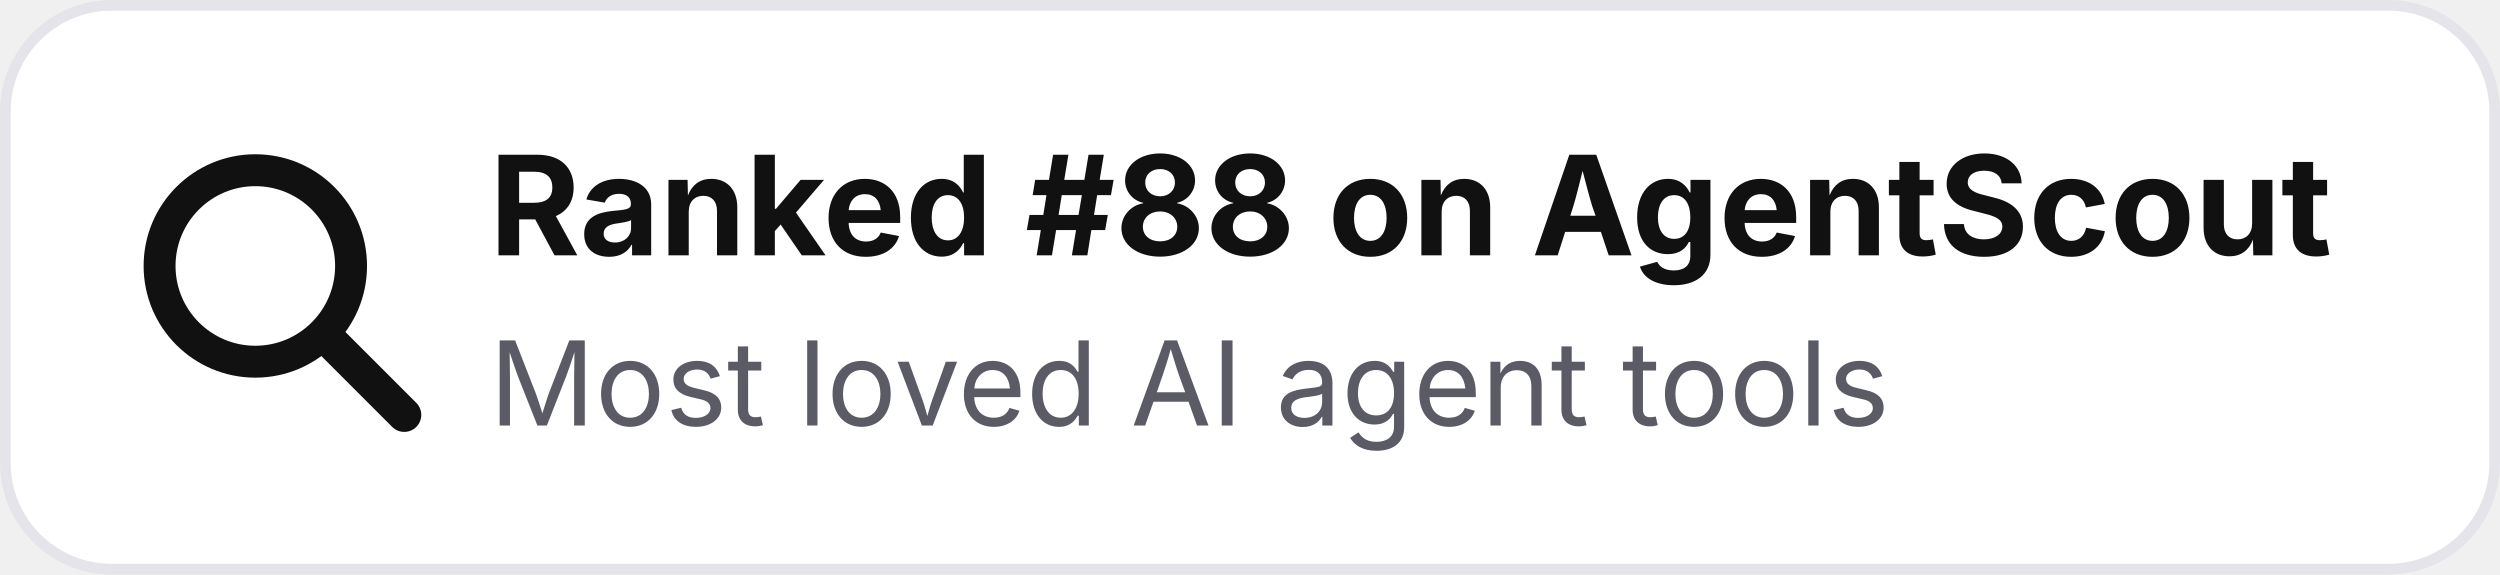
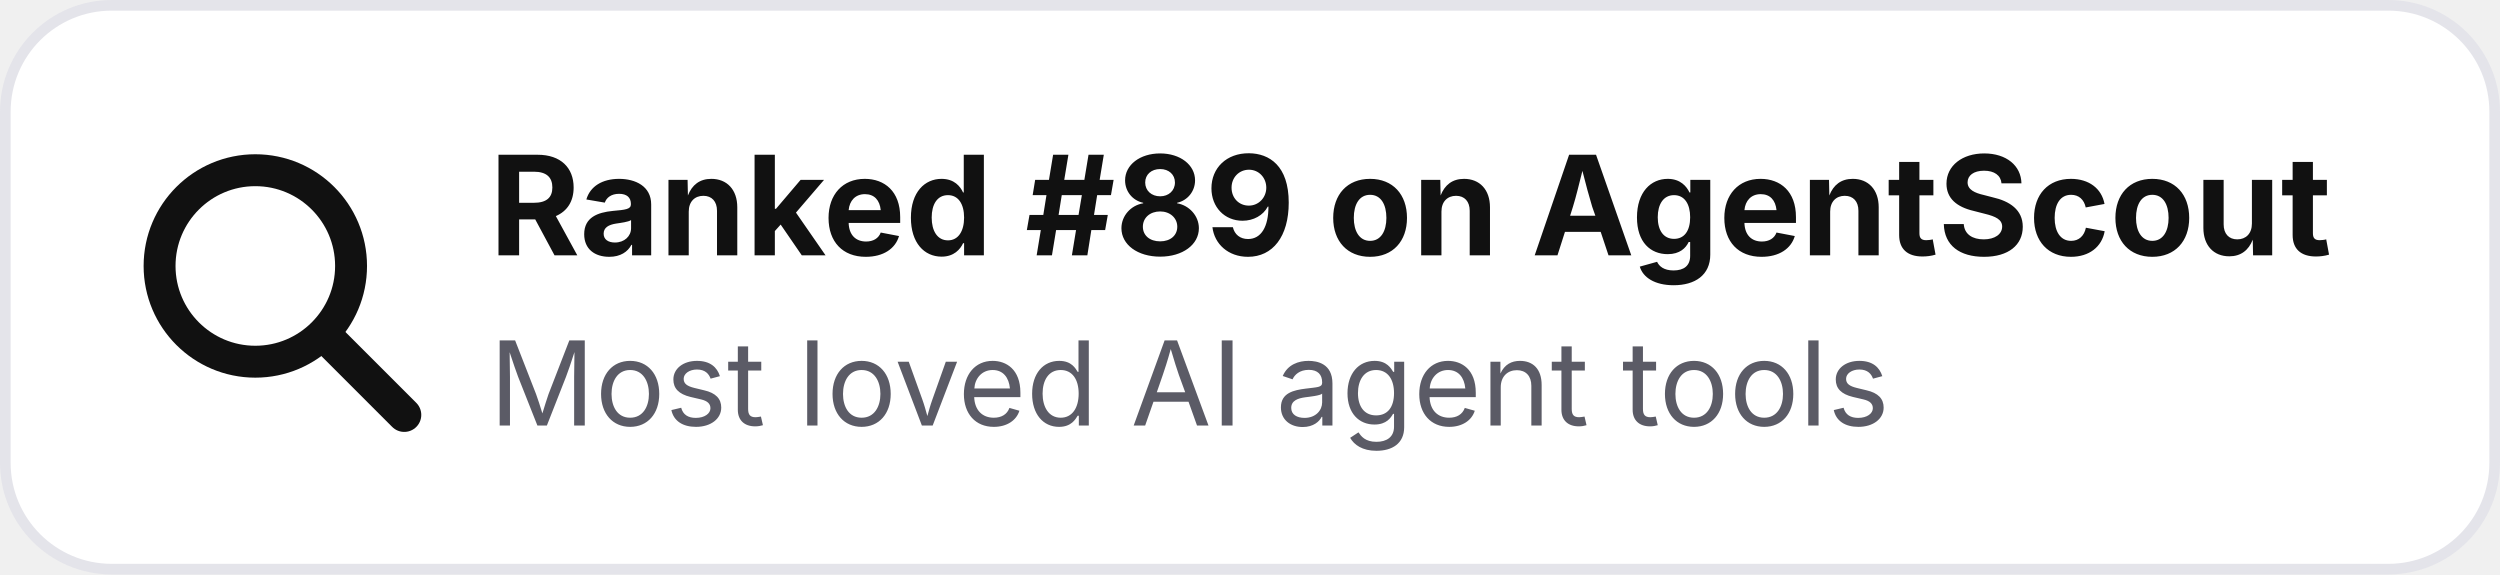
- <svg xmlns="http://www.w3.org/2000/svg" width="235" height="54" viewBox="0 0 235 54" role="img" aria-label="Ranked #88 on AgentScout">
+ <svg xmlns="http://www.w3.org/2000/svg" width="235" height="54" viewBox="0 0 235 54" role="img" aria-label="Ranked #89 on AgentScout">
  <rect x=".5" y=".5" width="234" height="53" rx="10" fill="#ffffff" stroke="#e4e4ea" />
  <circle cx="24" cy="25" r="9" fill="none" stroke="#111111" stroke-width="3" />
  <path d="M31 32l7 7" stroke="#111111" stroke-width="3.2" stroke-linecap="round" />
-   <text x="46" y="24" font-family="Inter,Segoe UI,Arial,sans-serif" font-size="13" font-weight="700" fill="#111111">Ranked #88 on AgentScout</text>
+   <text x="46" y="24" font-family="Inter,Segoe UI,Arial,sans-serif" font-size="13" font-weight="700" fill="#111111">Ranked #89 on AgentScout</text>
  <text x="46" y="40" font-family="Inter,Segoe UI,Arial,sans-serif" font-size="11" fill="#5b5b66">Most loved AI agent tools</text>
</svg>
